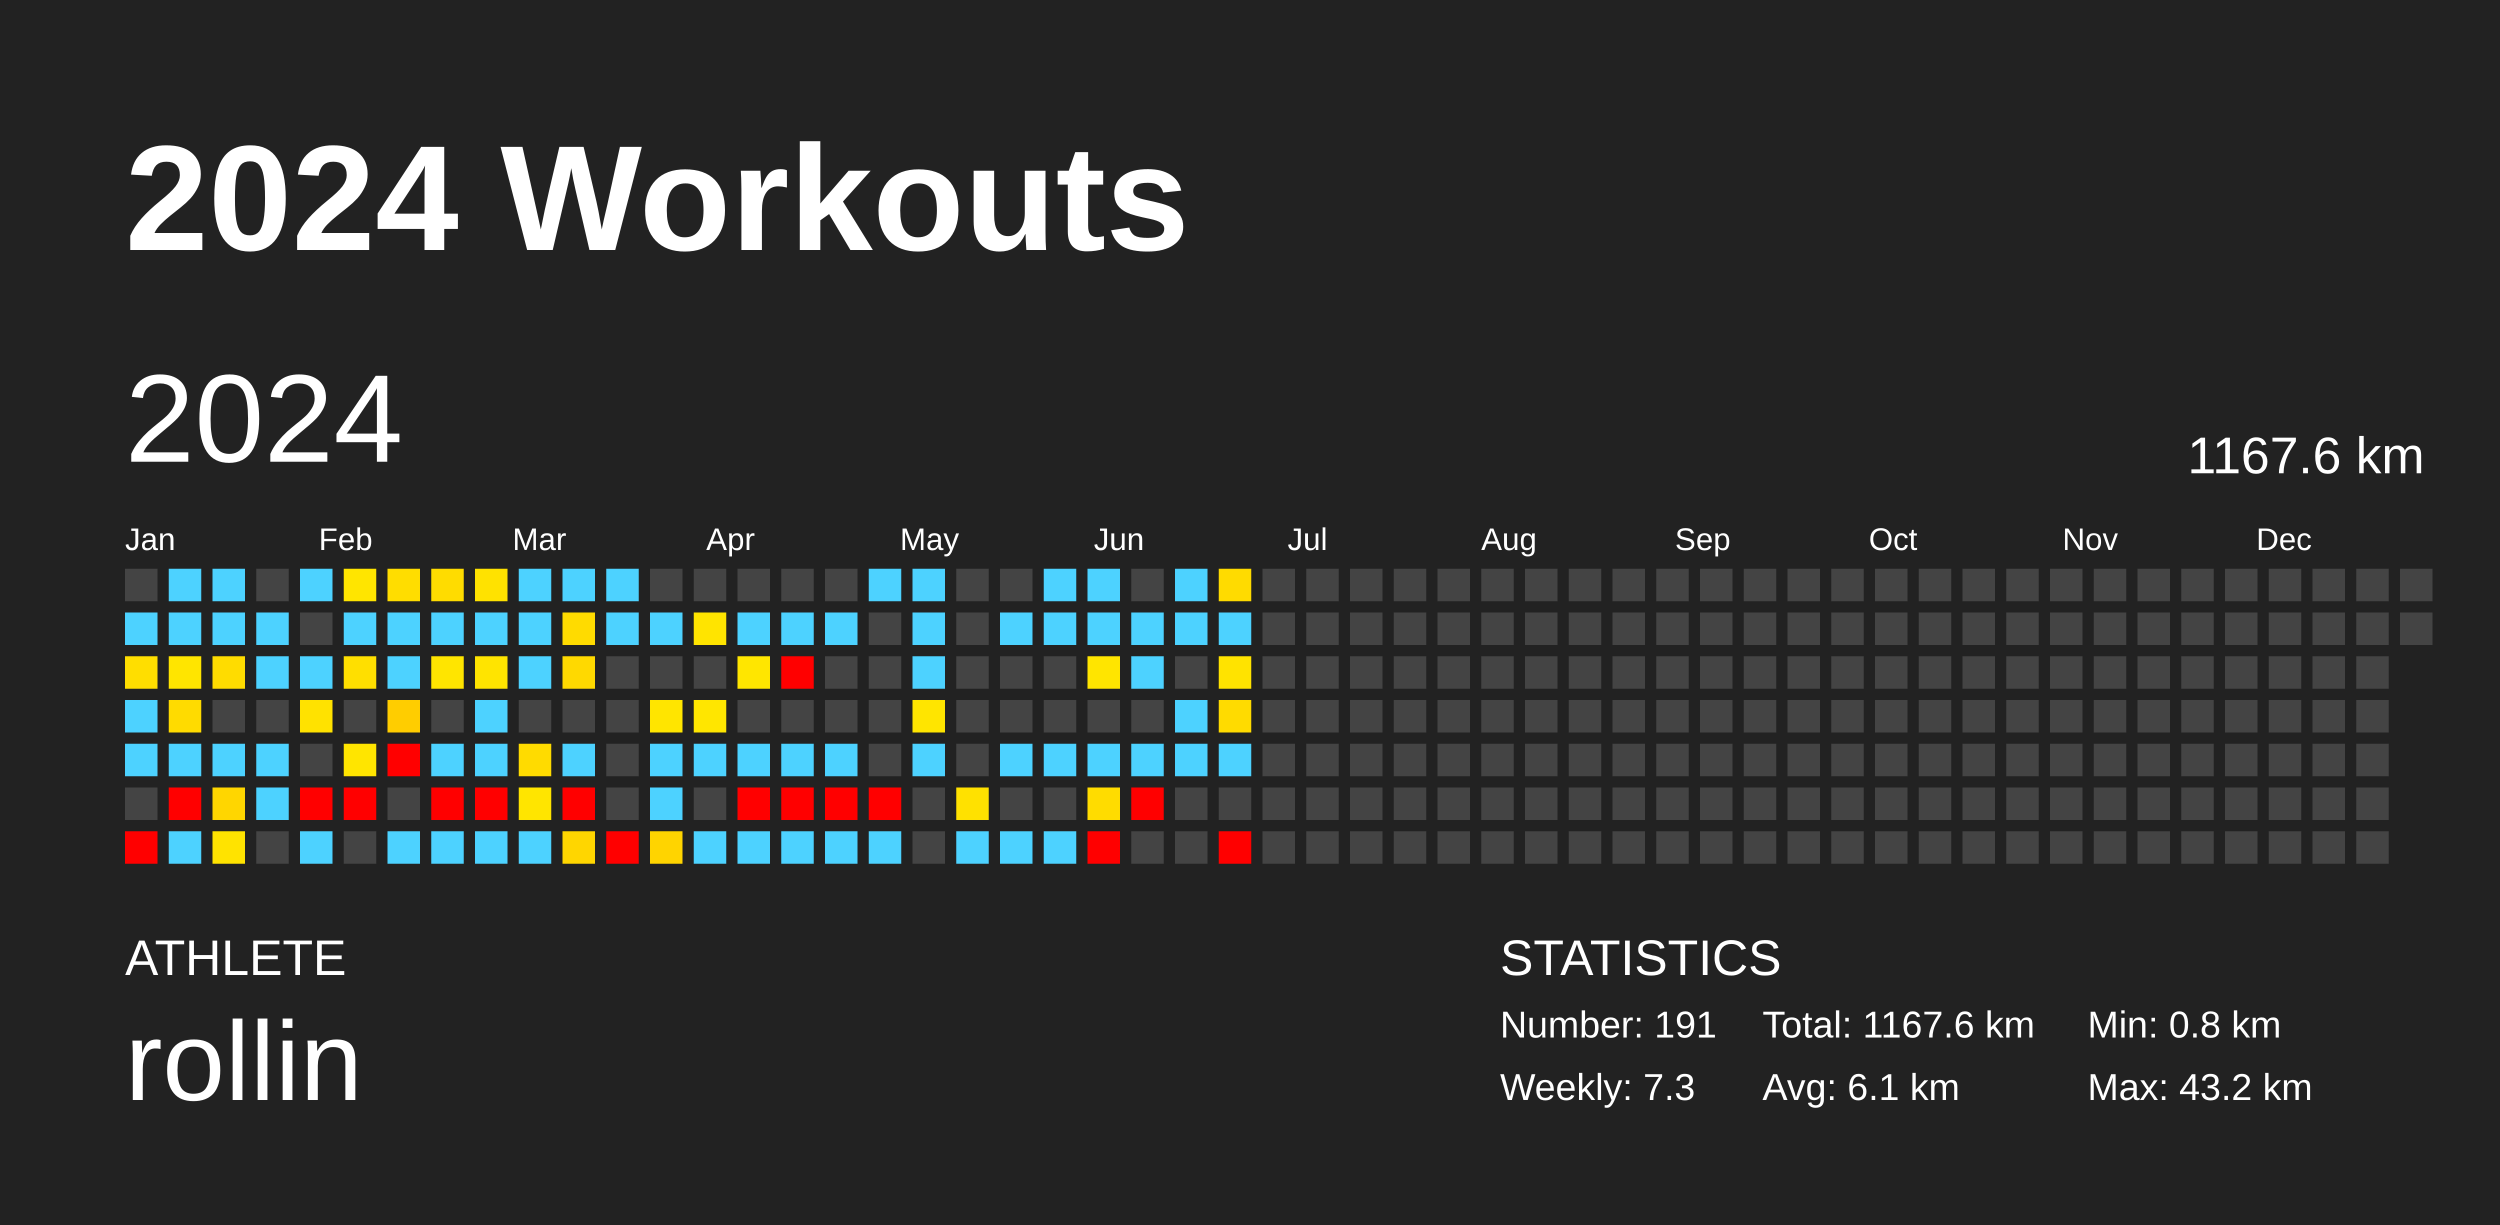
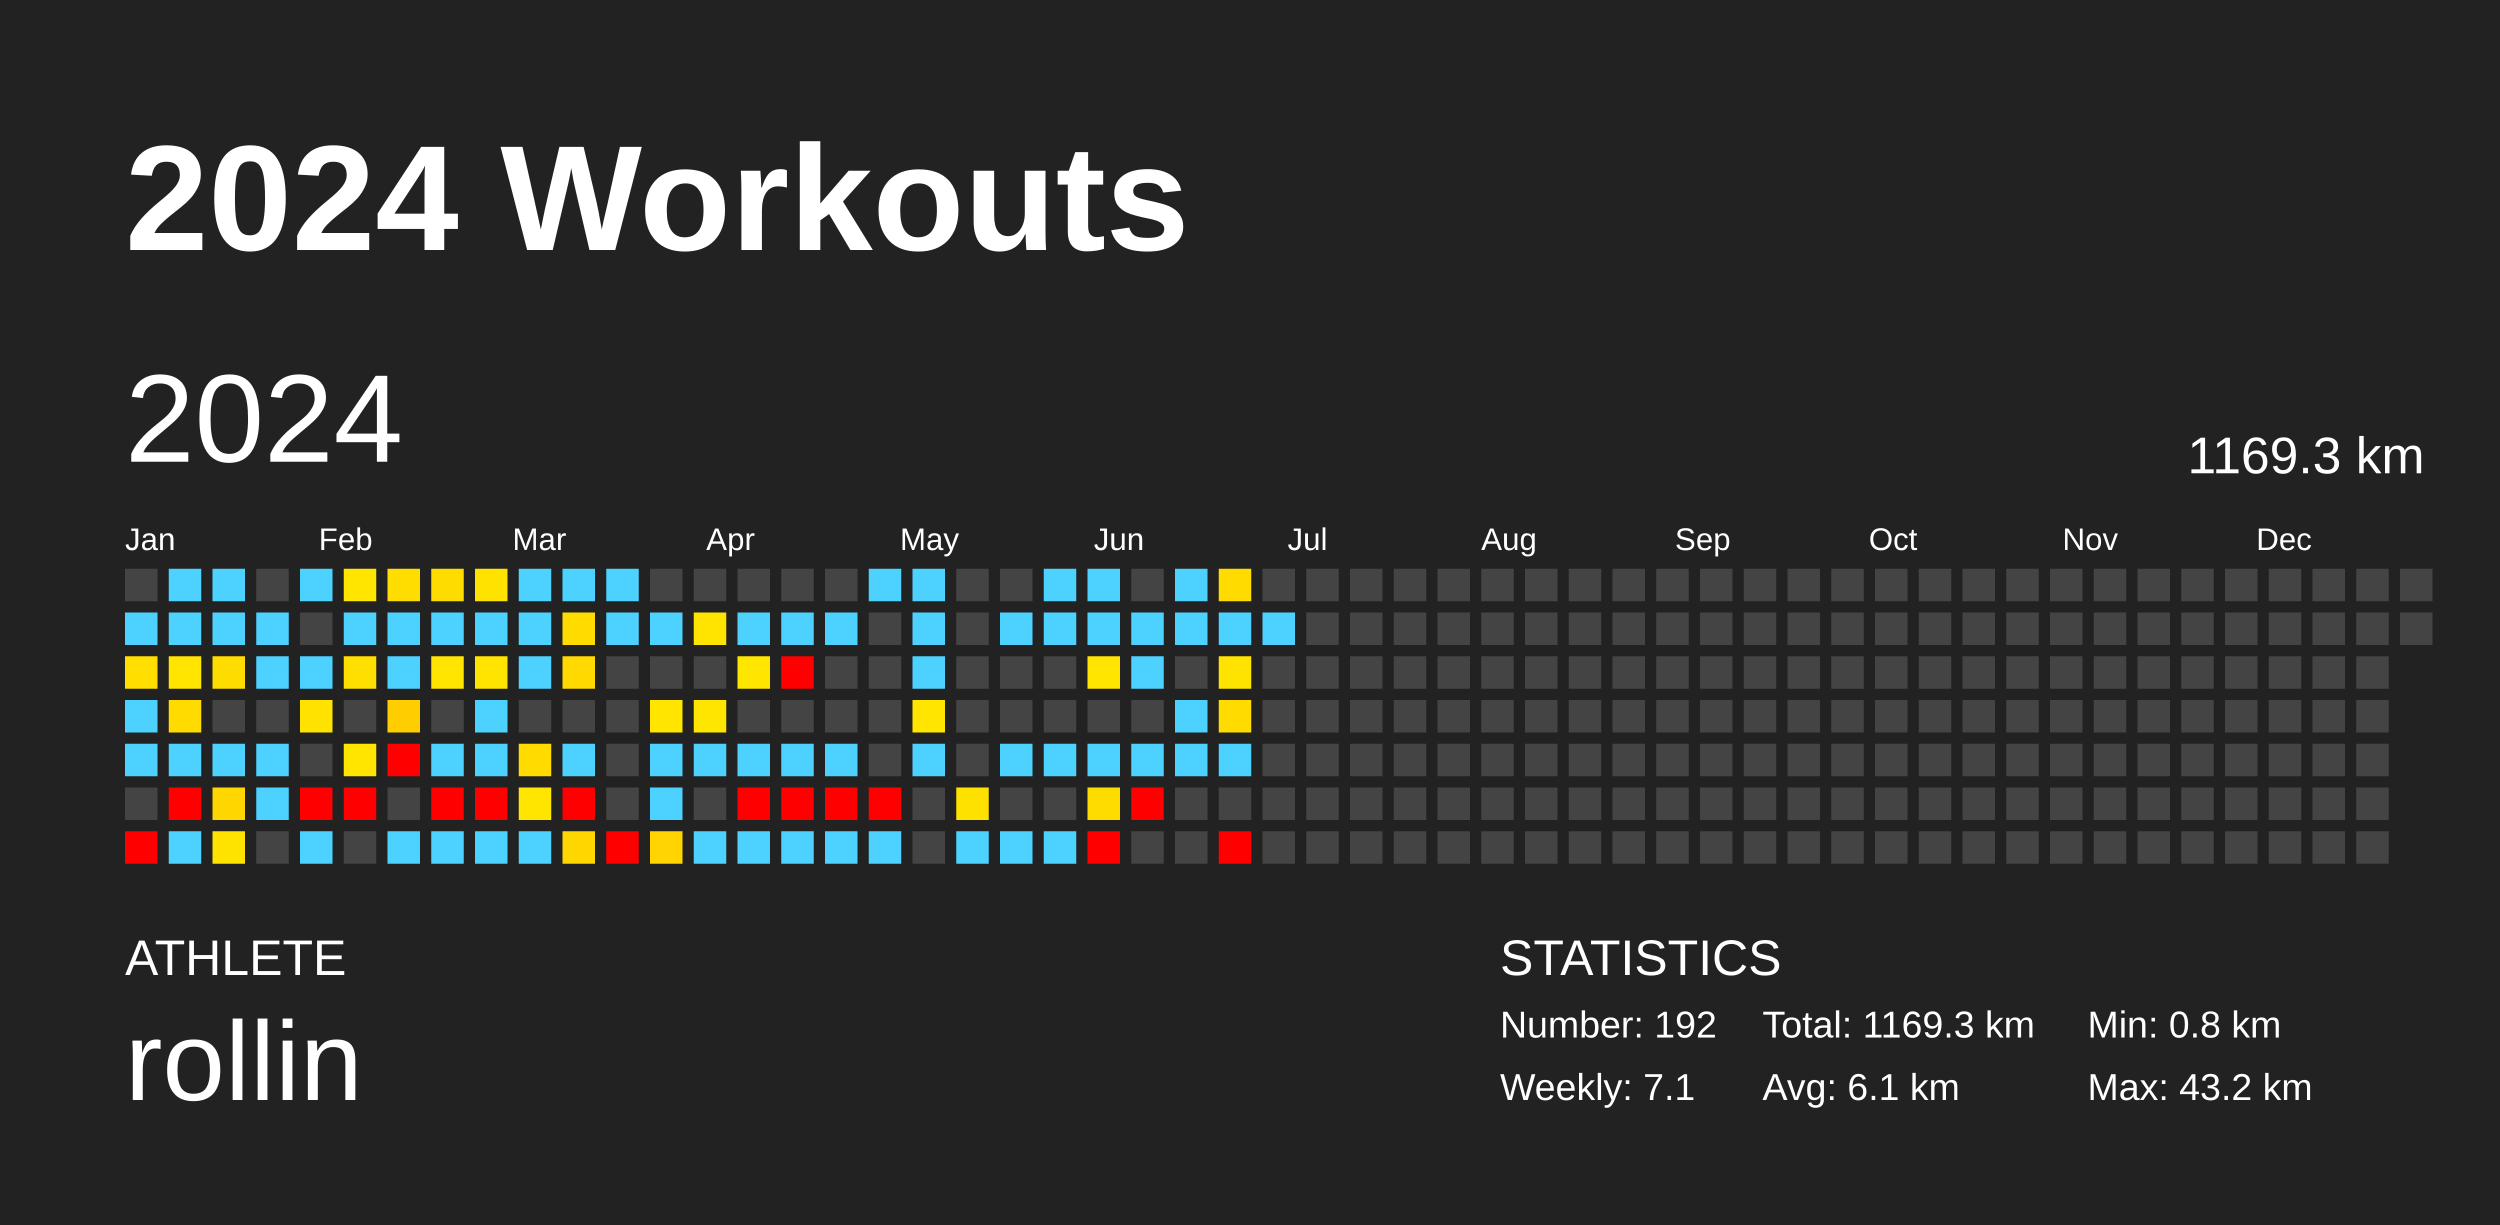
<svg xmlns="http://www.w3.org/2000/svg" baseProfile="full" height="98mm" version="1.1" viewBox="0,0,200,98" width="200mm">
  <defs />
  <rect fill="#222222" height="98" width="200" x="0" y="0" />
  <text fill="#FFFFFF" style="font-size:12px; font-family:Arial; font-weight:bold;" x="10" y="20">2024 Workouts</text>
  <text fill="#FFFFFF" style="font-size:4px; font-family:Arial" x="10" y="78">ATHLETE</text>
  <text fill="#FFFFFF" style="font-size:9px; font-family:Arial" x="10" y="88">rollin</text>
  <text fill="#FFFFFF" style="font-size:4px; font-family:Arial" x="120" y="78">STATISTICS</text>
-   <text fill="#FFFFFF" style="font-size:3px; font-family:Arial" x="120" y="83">Number: 191</text>
-   <text fill="#FFFFFF" style="font-size:3px; font-family:Arial" x="120" y="88">Weekly: 7.3</text>
-   <text fill="#FFFFFF" style="font-size:3px; font-family:Arial" x="141" y="83">Total: 1167.6 km</text>
+   <text fill="#FFFFFF" style="font-size:3px; font-family:Arial" x="120" y="83">Number: 192</text>
+   <text fill="#FFFFFF" style="font-size:3px; font-family:Arial" x="120" y="88">Weekly: 7.1</text>
+   <text fill="#FFFFFF" style="font-size:3px; font-family:Arial" x="141" y="83">Total: 1169.3 km</text>
  <text fill="#FFFFFF" style="font-size:3px; font-family:Arial" x="141" y="88">Avg: 6.1 km</text>
  <text fill="#FFFFFF" style="font-size:3px; font-family:Arial" x="167" y="83">Min: 0.8 km</text>
  <text fill="#FFFFFF" style="font-size:3px; font-family:Arial" x="167" y="88">Max: 43.2 km</text>
  <text dominant-baseline="hanging" fill="#FFFFFF" style="font-size:10.0px; font-family:Arial;" x="10" y="30">2024</text>
-   <text dominant-baseline="hanging" fill="#FFFFFF" style="font-size:4.125px; font-family:Arial;" x="175" y="35">1167.6 km</text>
+   <text dominant-baseline="hanging" fill="#FFFFFF" style="font-size:4.125px; font-family:Arial;" x="175" y="35">1169.3 km</text>
  <text fill="#FFFFFF" style="font-size:2.5px; font-family:Arial" x="10.0" y="44">Jan</text>
  <text fill="#FFFFFF" style="font-size:2.5px; font-family:Arial" x="25.5" y="44">Feb</text>
  <text fill="#FFFFFF" style="font-size:2.5px; font-family:Arial" x="41.0" y="44">Mar</text>
  <text fill="#FFFFFF" style="font-size:2.5px; font-family:Arial" x="56.5" y="44">Apr</text>
  <text fill="#FFFFFF" style="font-size:2.5px; font-family:Arial" x="72.0" y="44">May</text>
  <text fill="#FFFFFF" style="font-size:2.5px; font-family:Arial" x="87.5" y="44">Jun</text>
  <text fill="#FFFFFF" style="font-size:2.5px; font-family:Arial" x="103.0" y="44">Jul</text>
  <text fill="#FFFFFF" style="font-size:2.5px; font-family:Arial" x="118.5" y="44">Aug</text>
  <text fill="#FFFFFF" style="font-size:2.5px; font-family:Arial" x="134.0" y="44">Sep</text>
  <text fill="#FFFFFF" style="font-size:2.5px; font-family:Arial" x="149.5" y="44">Oct</text>
  <text fill="#FFFFFF" style="font-size:2.5px; font-family:Arial" x="165.0" y="44">Nov</text>
  <text fill="#FFFFFF" style="font-size:2.5px; font-family:Arial" x="180.5" y="44">Dec</text>
  <rect fill="#444444" height="2.6" width="2.6" x="10.0" y="45.5" />
  <rect fill="#4dd2ff" height="2.6" width="2.6" x="10.0" y="49.0" />
  <rect fill="#ffde00" height="2.6" width="2.6" x="10.0" y="52.5" />
  <rect fill="#4dd2ff" height="2.6" width="2.6" x="10.0" y="56.0" />
  <rect fill="#4dd2ff" height="2.6" width="2.6" x="10.0" y="59.5" />
  <rect fill="#444444" height="2.6" width="2.6" x="10.0" y="63.0" />
  <rect fill="red" height="2.6" width="2.6" x="10.0" y="66.5" />
  <rect fill="#4dd2ff" height="2.6" width="2.6" x="13.5" y="45.5" />
  <rect fill="#4dd2ff" height="2.6" width="2.6" x="13.5" y="49.0" />
  <rect fill="#ffe500" height="2.6" width="2.6" x="13.5" y="52.5" />
  <rect fill="#ffdb00" height="2.6" width="2.6" x="13.5" y="56.0" />
  <rect fill="#4dd2ff" height="2.6" width="2.6" x="13.5" y="59.5" />
  <rect fill="red" height="2.6" width="2.6" x="13.5" y="63.0" />
  <rect fill="#4dd2ff" height="2.6" width="2.6" x="13.5" y="66.5" />
  <rect fill="#4dd2ff" height="2.6" width="2.6" x="17.0" y="45.5" />
  <rect fill="#4dd2ff" height="2.6" width="2.6" x="17.0" y="49.0" />
  <rect fill="#ffdc00" height="2.6" width="2.6" x="17.0" y="52.5" />
  <rect fill="#444444" height="2.6" width="2.6" x="17.0" y="56.0" />
  <rect fill="#4dd2ff" height="2.6" width="2.6" x="17.0" y="59.5" />
  <rect fill="#ffd600" height="2.6" width="2.6" x="17.0" y="63.0" />
  <rect fill="#ffe300" height="2.6" width="2.6" x="17.0" y="66.5" />
  <rect fill="#444444" height="2.6" width="2.6" x="20.5" y="45.5" />
  <rect fill="#4dd2ff" height="2.6" width="2.6" x="20.5" y="49.0" />
  <rect fill="#4dd2ff" height="2.6" width="2.6" x="20.5" y="52.5" />
  <rect fill="#444444" height="2.6" width="2.6" x="20.5" y="56.0" />
  <rect fill="#4dd2ff" height="2.6" width="2.6" x="20.5" y="59.5" />
  <rect fill="#4dd2ff" height="2.6" width="2.6" x="20.5" y="63.0" />
  <rect fill="#444444" height="2.6" width="2.6" x="20.5" y="66.5" />
  <rect fill="#4dd2ff" height="2.6" width="2.6" x="24.0" y="45.5" />
  <rect fill="#444444" height="2.6" width="2.6" x="24.0" y="49.0" />
  <rect fill="#4dd2ff" height="2.6" width="2.6" x="24.0" y="52.5" />
  <rect fill="#ffe200" height="2.6" width="2.6" x="24.0" y="56.0" />
  <rect fill="#444444" height="2.6" width="2.6" x="24.0" y="59.5" />
  <rect fill="red" height="2.6" width="2.6" x="24.0" y="63.0" />
  <rect fill="#4dd2ff" height="2.6" width="2.6" x="24.0" y="66.5" />
  <rect fill="#ffe500" height="2.6" width="2.6" x="27.5" y="45.5" />
  <rect fill="#4dd2ff" height="2.6" width="2.6" x="27.5" y="49.0" />
  <rect fill="#ffdf00" height="2.6" width="2.6" x="27.5" y="52.5" />
  <rect fill="#444444" height="2.6" width="2.6" x="27.5" y="56.0" />
  <rect fill="#ffe500" height="2.6" width="2.6" x="27.5" y="59.5" />
  <rect fill="red" height="2.6" width="2.6" x="27.5" y="63.0" />
  <rect fill="#444444" height="2.6" width="2.6" x="27.5" y="66.5" />
  <rect fill="#ffdd00" height="2.6" width="2.6" x="31.0" y="45.5" />
  <rect fill="#4dd2ff" height="2.6" width="2.6" x="31.0" y="49.0" />
  <rect fill="#4dd2ff" height="2.6" width="2.6" x="31.0" y="52.5" />
  <rect fill="#ffcd00" height="2.6" width="2.6" x="31.0" y="56.0" />
  <rect fill="red" height="2.6" width="2.6" x="31.0" y="59.5" />
  <rect fill="#444444" height="2.6" width="2.6" x="31.0" y="63.0" />
  <rect fill="#4dd2ff" height="2.6" width="2.6" x="31.0" y="66.5" />
  <rect fill="#ffdc00" height="2.6" width="2.6" x="34.5" y="45.5" />
  <rect fill="#4dd2ff" height="2.6" width="2.6" x="34.5" y="49.0" />
  <rect fill="#ffe500" height="2.6" width="2.6" x="34.5" y="52.5" />
  <rect fill="#444444" height="2.6" width="2.6" x="34.5" y="56.0" />
  <rect fill="#4dd2ff" height="2.6" width="2.6" x="34.5" y="59.5" />
  <rect fill="red" height="2.6" width="2.6" x="34.5" y="63.0" />
  <rect fill="#4dd2ff" height="2.6" width="2.6" x="34.5" y="66.5" />
  <rect fill="#ffe200" height="2.6" width="2.6" x="38.0" y="45.5" />
  <rect fill="#4dd2ff" height="2.6" width="2.6" x="38.0" y="49.0" />
  <rect fill="#ffe400" height="2.6" width="2.6" x="38.0" y="52.5" />
  <rect fill="#4dd2ff" height="2.6" width="2.6" x="38.0" y="56.0" />
  <rect fill="#4dd2ff" height="2.6" width="2.6" x="38.0" y="59.5" />
  <rect fill="red" height="2.6" width="2.6" x="38.0" y="63.0" />
  <rect fill="#4dd2ff" height="2.6" width="2.6" x="38.0" y="66.5" />
  <rect fill="#4dd2ff" height="2.6" width="2.6" x="41.5" y="45.5" />
  <rect fill="#4dd2ff" height="2.6" width="2.6" x="41.5" y="49.0" />
  <rect fill="#4dd2ff" height="2.6" width="2.6" x="41.5" y="52.5" />
  <rect fill="#444444" height="2.6" width="2.6" x="41.5" y="56.0" />
  <rect fill="#ffdb00" height="2.6" width="2.6" x="41.5" y="59.5" />
  <rect fill="#ffe500" height="2.6" width="2.6" x="41.5" y="63.0" />
  <rect fill="#4dd2ff" height="2.6" width="2.6" x="41.5" y="66.5" />
  <rect fill="#4dd2ff" height="2.6" width="2.6" x="45.0" y="45.5" />
  <rect fill="#ffdb00" height="2.6" width="2.6" x="45.0" y="49.0" />
  <rect fill="#ffd900" height="2.6" width="2.6" x="45.0" y="52.5" />
  <rect fill="#444444" height="2.6" width="2.6" x="45.0" y="56.0" />
  <rect fill="#4dd2ff" height="2.6" width="2.6" x="45.0" y="59.5" />
  <rect fill="red" height="2.6" width="2.6" x="45.0" y="63.0" />
  <rect fill="#ffd600" height="2.6" width="2.6" x="45.0" y="66.5" />
  <rect fill="#4dd2ff" height="2.6" width="2.6" x="48.5" y="45.5" />
  <rect fill="#4dd2ff" height="2.6" width="2.6" x="48.5" y="49.0" />
  <rect fill="#444444" height="2.6" width="2.6" x="48.5" y="52.5" />
  <rect fill="#444444" height="2.6" width="2.6" x="48.5" y="56.0" />
  <rect fill="#444444" height="2.6" width="2.6" x="48.5" y="59.5" />
  <rect fill="#444444" height="2.6" width="2.6" x="48.5" y="63.0" />
  <rect fill="red" height="2.6" width="2.6" x="48.5" y="66.5" />
  <rect fill="#444444" height="2.6" width="2.6" x="52.0" y="45.5" />
  <rect fill="#4dd2ff" height="2.6" width="2.6" x="52.0" y="49.0" />
  <rect fill="#444444" height="2.6" width="2.6" x="52.0" y="52.5" />
  <rect fill="#ffe500" height="2.6" width="2.6" x="52.0" y="56.0" />
  <rect fill="#4dd2ff" height="2.6" width="2.6" x="52.0" y="59.5" />
  <rect fill="#4dd2ff" height="2.6" width="2.6" x="52.0" y="63.0" />
  <rect fill="#ffd400" height="2.6" width="2.6" x="52.0" y="66.5" />
  <rect fill="#444444" height="2.6" width="2.6" x="55.5" y="45.5" />
  <rect fill="#ffe400" height="2.6" width="2.6" x="55.5" y="49.0" />
  <rect fill="#444444" height="2.6" width="2.6" x="55.5" y="52.5" />
  <rect fill="#ffe600" height="2.6" width="2.6" x="55.5" y="56.0" />
  <rect fill="#4dd2ff" height="2.6" width="2.6" x="55.5" y="59.5" />
  <rect fill="#444444" height="2.6" width="2.6" x="55.5" y="63.0" />
  <rect fill="#4dd2ff" height="2.6" width="2.6" x="55.5" y="66.5" />
  <rect fill="#444444" height="2.6" width="2.6" x="59.0" y="45.5" />
  <rect fill="#4dd2ff" height="2.6" width="2.6" x="59.0" y="49.0" />
  <rect fill="#ffe600" height="2.6" width="2.6" x="59.0" y="52.5" />
  <rect fill="#444444" height="2.6" width="2.6" x="59.0" y="56.0" />
  <rect fill="#4dd2ff" height="2.6" width="2.6" x="59.0" y="59.5" />
  <rect fill="red" height="2.6" width="2.6" x="59.0" y="63.0" />
  <rect fill="#4dd2ff" height="2.6" width="2.6" x="59.0" y="66.5" />
  <rect fill="#444444" height="2.6" width="2.6" x="62.5" y="45.5" />
  <rect fill="#4dd2ff" height="2.6" width="2.6" x="62.5" y="49.0" />
  <rect fill="red" height="2.6" width="2.6" x="62.5" y="52.5" />
  <rect fill="#444444" height="2.6" width="2.6" x="62.5" y="56.0" />
  <rect fill="#4dd2ff" height="2.6" width="2.6" x="62.5" y="59.5" />
  <rect fill="red" height="2.6" width="2.6" x="62.5" y="63.0" />
  <rect fill="#4dd2ff" height="2.6" width="2.6" x="62.5" y="66.5" />
  <rect fill="#444444" height="2.6" width="2.6" x="66.0" y="45.5" />
  <rect fill="#4dd2ff" height="2.6" width="2.6" x="66.0" y="49.0" />
  <rect fill="#444444" height="2.6" width="2.6" x="66.0" y="52.5" />
  <rect fill="#444444" height="2.6" width="2.6" x="66.0" y="56.0" />
  <rect fill="#4dd2ff" height="2.6" width="2.6" x="66.0" y="59.5" />
  <rect fill="red" height="2.6" width="2.6" x="66.0" y="63.0" />
  <rect fill="#4dd2ff" height="2.6" width="2.6" x="66.0" y="66.5" />
  <rect fill="#4dd2ff" height="2.6" width="2.6" x="69.5" y="45.5" />
  <rect fill="#444444" height="2.6" width="2.6" x="69.5" y="49.0" />
  <rect fill="#444444" height="2.6" width="2.6" x="69.5" y="52.5" />
  <rect fill="#444444" height="2.6" width="2.6" x="69.5" y="56.0" />
  <rect fill="#444444" height="2.6" width="2.6" x="69.5" y="59.5" />
  <rect fill="red" height="2.6" width="2.6" x="69.5" y="63.0" />
  <rect fill="#4dd2ff" height="2.6" width="2.6" x="69.5" y="66.5" />
  <rect fill="#4dd2ff" height="2.6" width="2.6" x="73.0" y="45.5" />
  <rect fill="#4dd2ff" height="2.6" width="2.6" x="73.0" y="49.0" />
  <rect fill="#4dd2ff" height="2.6" width="2.6" x="73.0" y="52.5" />
  <rect fill="#ffe500" height="2.6" width="2.6" x="73.0" y="56.0" />
  <rect fill="#4dd2ff" height="2.6" width="2.6" x="73.0" y="59.5" />
  <rect fill="#444444" height="2.6" width="2.6" x="73.0" y="63.0" />
  <rect fill="#444444" height="2.6" width="2.6" x="73.0" y="66.5" />
  <rect fill="#444444" height="2.6" width="2.6" x="76.5" y="45.5" />
  <rect fill="#444444" height="2.6" width="2.6" x="76.5" y="49.0" />
  <rect fill="#444444" height="2.6" width="2.6" x="76.5" y="52.5" />
  <rect fill="#444444" height="2.6" width="2.6" x="76.5" y="56.0" />
  <rect fill="#444444" height="2.6" width="2.6" x="76.5" y="59.5" />
  <rect fill="#ffe100" height="2.6" width="2.6" x="76.5" y="63.0" />
  <rect fill="#4dd2ff" height="2.6" width="2.6" x="76.5" y="66.5" />
  <rect fill="#444444" height="2.6" width="2.6" x="80.0" y="45.5" />
  <rect fill="#4dd2ff" height="2.6" width="2.6" x="80.0" y="49.0" />
  <rect fill="#444444" height="2.6" width="2.6" x="80.0" y="52.5" />
  <rect fill="#444444" height="2.6" width="2.6" x="80.0" y="56.0" />
  <rect fill="#4dd2ff" height="2.6" width="2.6" x="80.0" y="59.5" />
  <rect fill="#444444" height="2.6" width="2.6" x="80.0" y="63.0" />
  <rect fill="#4dd2ff" height="2.6" width="2.6" x="80.0" y="66.5" />
  <rect fill="#4dd2ff" height="2.6" width="2.6" x="83.5" y="45.5" />
  <rect fill="#4dd2ff" height="2.6" width="2.6" x="83.5" y="49.0" />
  <rect fill="#444444" height="2.6" width="2.6" x="83.5" y="52.5" />
  <rect fill="#444444" height="2.6" width="2.6" x="83.5" y="56.0" />
  <rect fill="#4dd2ff" height="2.6" width="2.6" x="83.5" y="59.5" />
  <rect fill="#444444" height="2.6" width="2.6" x="83.5" y="63.0" />
  <rect fill="#4dd2ff" height="2.6" width="2.6" x="83.5" y="66.5" />
  <rect fill="#4dd2ff" height="2.6" width="2.6" x="87.0" y="45.5" />
  <rect fill="#4dd2ff" height="2.6" width="2.6" x="87.0" y="49.0" />
  <rect fill="#ffe500" height="2.6" width="2.6" x="87.0" y="52.5" />
  <rect fill="#444444" height="2.6" width="2.6" x="87.0" y="56.0" />
  <rect fill="#4dd2ff" height="2.6" width="2.6" x="87.0" y="59.5" />
  <rect fill="#ffdc00" height="2.6" width="2.6" x="87.0" y="63.0" />
  <rect fill="red" height="2.6" width="2.6" x="87.0" y="66.5" />
  <rect fill="#444444" height="2.6" width="2.6" x="90.5" y="45.5" />
  <rect fill="#4dd2ff" height="2.6" width="2.6" x="90.5" y="49.0" />
  <rect fill="#4dd2ff" height="2.6" width="2.6" x="90.5" y="52.5" />
  <rect fill="#444444" height="2.6" width="2.6" x="90.5" y="56.0" />
  <rect fill="#4dd2ff" height="2.6" width="2.6" x="90.5" y="59.5" />
  <rect fill="red" height="2.6" width="2.6" x="90.5" y="63.0" />
  <rect fill="#444444" height="2.6" width="2.6" x="90.5" y="66.5" />
  <rect fill="#4dd2ff" height="2.6" width="2.6" x="94.0" y="45.5" />
  <rect fill="#4dd2ff" height="2.6" width="2.6" x="94.0" y="49.0" />
  <rect fill="#444444" height="2.6" width="2.6" x="94.0" y="52.5" />
  <rect fill="#4dd2ff" height="2.6" width="2.6" x="94.0" y="56.0" />
  <rect fill="#4dd2ff" height="2.6" width="2.6" x="94.0" y="59.5" />
  <rect fill="#444444" height="2.6" width="2.6" x="94.0" y="63.0" />
  <rect fill="#444444" height="2.6" width="2.6" x="94.0" y="66.5" />
  <rect fill="#ffdb00" height="2.6" width="2.6" x="97.5" y="45.5" />
  <rect fill="#4dd2ff" height="2.6" width="2.6" x="97.5" y="49.0" />
  <rect fill="#ffe300" height="2.6" width="2.6" x="97.5" y="52.5" />
  <rect fill="#ffdb00" height="2.6" width="2.6" x="97.5" y="56.0" />
  <rect fill="#4dd2ff" height="2.6" width="2.6" x="97.5" y="59.5" />
  <rect fill="#444444" height="2.6" width="2.6" x="97.5" y="63.0" />
  <rect fill="red" height="2.6" width="2.6" x="97.5" y="66.5" />
  <rect fill="#444444" height="2.6" width="2.6" x="101.0" y="45.5" />
-   <rect fill="#444444" height="2.6" width="2.6" x="101.0" y="49.0" />
+   <rect fill="#4dd2ff" height="2.6" width="2.6" x="101.0" y="49.0" />
  <rect fill="#444444" height="2.6" width="2.6" x="101.0" y="52.5" />
  <rect fill="#444444" height="2.6" width="2.6" x="101.0" y="56.0" />
  <rect fill="#444444" height="2.6" width="2.6" x="101.0" y="59.5" />
  <rect fill="#444444" height="2.6" width="2.6" x="101.0" y="63.0" />
  <rect fill="#444444" height="2.6" width="2.6" x="101.0" y="66.5" />
  <rect fill="#444444" height="2.6" width="2.6" x="104.5" y="45.5" />
  <rect fill="#444444" height="2.6" width="2.6" x="104.5" y="49.0" />
  <rect fill="#444444" height="2.6" width="2.6" x="104.5" y="52.5" />
  <rect fill="#444444" height="2.6" width="2.6" x="104.5" y="56.0" />
  <rect fill="#444444" height="2.6" width="2.6" x="104.5" y="59.5" />
  <rect fill="#444444" height="2.6" width="2.6" x="104.5" y="63.0" />
  <rect fill="#444444" height="2.6" width="2.6" x="104.5" y="66.5" />
  <rect fill="#444444" height="2.6" width="2.6" x="108.0" y="45.5" />
  <rect fill="#444444" height="2.6" width="2.6" x="108.0" y="49.0" />
  <rect fill="#444444" height="2.6" width="2.6" x="108.0" y="52.5" />
  <rect fill="#444444" height="2.6" width="2.6" x="108.0" y="56.0" />
  <rect fill="#444444" height="2.6" width="2.6" x="108.0" y="59.5" />
  <rect fill="#444444" height="2.6" width="2.6" x="108.0" y="63.0" />
  <rect fill="#444444" height="2.6" width="2.6" x="108.0" y="66.5" />
  <rect fill="#444444" height="2.6" width="2.6" x="111.5" y="45.5" />
  <rect fill="#444444" height="2.6" width="2.6" x="111.5" y="49.0" />
  <rect fill="#444444" height="2.6" width="2.6" x="111.5" y="52.5" />
  <rect fill="#444444" height="2.6" width="2.6" x="111.5" y="56.0" />
  <rect fill="#444444" height="2.6" width="2.6" x="111.5" y="59.5" />
  <rect fill="#444444" height="2.6" width="2.6" x="111.5" y="63.0" />
  <rect fill="#444444" height="2.6" width="2.6" x="111.5" y="66.5" />
  <rect fill="#444444" height="2.6" width="2.6" x="115.0" y="45.5" />
  <rect fill="#444444" height="2.6" width="2.6" x="115.0" y="49.0" />
  <rect fill="#444444" height="2.6" width="2.6" x="115.0" y="52.5" />
  <rect fill="#444444" height="2.6" width="2.6" x="115.0" y="56.0" />
  <rect fill="#444444" height="2.6" width="2.6" x="115.0" y="59.5" />
  <rect fill="#444444" height="2.6" width="2.6" x="115.0" y="63.0" />
  <rect fill="#444444" height="2.6" width="2.6" x="115.0" y="66.5" />
  <rect fill="#444444" height="2.6" width="2.6" x="118.5" y="45.5" />
  <rect fill="#444444" height="2.6" width="2.6" x="118.5" y="49.0" />
  <rect fill="#444444" height="2.6" width="2.6" x="118.5" y="52.5" />
  <rect fill="#444444" height="2.6" width="2.6" x="118.5" y="56.0" />
  <rect fill="#444444" height="2.6" width="2.6" x="118.5" y="59.5" />
  <rect fill="#444444" height="2.6" width="2.6" x="118.5" y="63.0" />
  <rect fill="#444444" height="2.6" width="2.6" x="118.5" y="66.5" />
  <rect fill="#444444" height="2.6" width="2.6" x="122.0" y="45.5" />
  <rect fill="#444444" height="2.6" width="2.6" x="122.0" y="49.0" />
  <rect fill="#444444" height="2.6" width="2.6" x="122.0" y="52.5" />
  <rect fill="#444444" height="2.6" width="2.6" x="122.0" y="56.0" />
  <rect fill="#444444" height="2.6" width="2.6" x="122.0" y="59.5" />
  <rect fill="#444444" height="2.6" width="2.6" x="122.0" y="63.0" />
  <rect fill="#444444" height="2.6" width="2.6" x="122.0" y="66.5" />
  <rect fill="#444444" height="2.6" width="2.6" x="125.5" y="45.5" />
  <rect fill="#444444" height="2.6" width="2.6" x="125.5" y="49.0" />
  <rect fill="#444444" height="2.6" width="2.6" x="125.5" y="52.5" />
  <rect fill="#444444" height="2.6" width="2.6" x="125.5" y="56.0" />
  <rect fill="#444444" height="2.6" width="2.6" x="125.5" y="59.5" />
  <rect fill="#444444" height="2.6" width="2.6" x="125.5" y="63.0" />
  <rect fill="#444444" height="2.6" width="2.6" x="125.5" y="66.5" />
  <rect fill="#444444" height="2.6" width="2.6" x="129.0" y="45.5" />
  <rect fill="#444444" height="2.6" width="2.6" x="129.0" y="49.0" />
  <rect fill="#444444" height="2.6" width="2.6" x="129.0" y="52.5" />
  <rect fill="#444444" height="2.6" width="2.6" x="129.0" y="56.0" />
  <rect fill="#444444" height="2.6" width="2.6" x="129.0" y="59.5" />
  <rect fill="#444444" height="2.6" width="2.6" x="129.0" y="63.0" />
  <rect fill="#444444" height="2.6" width="2.6" x="129.0" y="66.5" />
  <rect fill="#444444" height="2.6" width="2.6" x="132.5" y="45.5" />
  <rect fill="#444444" height="2.6" width="2.6" x="132.5" y="49.0" />
  <rect fill="#444444" height="2.6" width="2.6" x="132.5" y="52.5" />
  <rect fill="#444444" height="2.6" width="2.6" x="132.5" y="56.0" />
  <rect fill="#444444" height="2.6" width="2.6" x="132.5" y="59.5" />
  <rect fill="#444444" height="2.6" width="2.6" x="132.5" y="63.0" />
  <rect fill="#444444" height="2.6" width="2.6" x="132.5" y="66.5" />
  <rect fill="#444444" height="2.6" width="2.6" x="136.0" y="45.5" />
  <rect fill="#444444" height="2.6" width="2.6" x="136.0" y="49.0" />
  <rect fill="#444444" height="2.6" width="2.6" x="136.0" y="52.5" />
  <rect fill="#444444" height="2.6" width="2.6" x="136.0" y="56.0" />
  <rect fill="#444444" height="2.6" width="2.6" x="136.0" y="59.5" />
  <rect fill="#444444" height="2.6" width="2.6" x="136.0" y="63.0" />
  <rect fill="#444444" height="2.6" width="2.6" x="136.0" y="66.5" />
  <rect fill="#444444" height="2.6" width="2.6" x="139.5" y="45.5" />
  <rect fill="#444444" height="2.6" width="2.6" x="139.5" y="49.0" />
  <rect fill="#444444" height="2.6" width="2.6" x="139.5" y="52.5" />
  <rect fill="#444444" height="2.6" width="2.6" x="139.5" y="56.0" />
  <rect fill="#444444" height="2.6" width="2.6" x="139.5" y="59.5" />
  <rect fill="#444444" height="2.6" width="2.6" x="139.5" y="63.0" />
  <rect fill="#444444" height="2.6" width="2.6" x="139.5" y="66.5" />
  <rect fill="#444444" height="2.6" width="2.6" x="143.0" y="45.5" />
  <rect fill="#444444" height="2.6" width="2.6" x="143.0" y="49.0" />
  <rect fill="#444444" height="2.6" width="2.6" x="143.0" y="52.5" />
  <rect fill="#444444" height="2.6" width="2.6" x="143.0" y="56.0" />
  <rect fill="#444444" height="2.6" width="2.6" x="143.0" y="59.5" />
  <rect fill="#444444" height="2.6" width="2.6" x="143.0" y="63.0" />
  <rect fill="#444444" height="2.6" width="2.6" x="143.0" y="66.5" />
  <rect fill="#444444" height="2.6" width="2.6" x="146.5" y="45.5" />
  <rect fill="#444444" height="2.6" width="2.6" x="146.5" y="49.0" />
  <rect fill="#444444" height="2.6" width="2.6" x="146.5" y="52.5" />
  <rect fill="#444444" height="2.6" width="2.6" x="146.5" y="56.0" />
  <rect fill="#444444" height="2.6" width="2.6" x="146.5" y="59.5" />
  <rect fill="#444444" height="2.6" width="2.6" x="146.5" y="63.0" />
  <rect fill="#444444" height="2.6" width="2.6" x="146.5" y="66.5" />
  <rect fill="#444444" height="2.6" width="2.6" x="150.0" y="45.5" />
  <rect fill="#444444" height="2.6" width="2.6" x="150.0" y="49.0" />
  <rect fill="#444444" height="2.6" width="2.6" x="150.0" y="52.5" />
  <rect fill="#444444" height="2.6" width="2.6" x="150.0" y="56.0" />
  <rect fill="#444444" height="2.6" width="2.6" x="150.0" y="59.5" />
  <rect fill="#444444" height="2.6" width="2.6" x="150.0" y="63.0" />
  <rect fill="#444444" height="2.6" width="2.6" x="150.0" y="66.5" />
  <rect fill="#444444" height="2.6" width="2.6" x="153.5" y="45.5" />
  <rect fill="#444444" height="2.6" width="2.6" x="153.5" y="49.0" />
  <rect fill="#444444" height="2.6" width="2.6" x="153.5" y="52.5" />
  <rect fill="#444444" height="2.6" width="2.6" x="153.5" y="56.0" />
  <rect fill="#444444" height="2.6" width="2.6" x="153.5" y="59.5" />
  <rect fill="#444444" height="2.6" width="2.6" x="153.5" y="63.0" />
  <rect fill="#444444" height="2.6" width="2.6" x="153.5" y="66.5" />
  <rect fill="#444444" height="2.6" width="2.6" x="157.0" y="45.5" />
  <rect fill="#444444" height="2.6" width="2.6" x="157.0" y="49.0" />
  <rect fill="#444444" height="2.6" width="2.6" x="157.0" y="52.5" />
  <rect fill="#444444" height="2.6" width="2.6" x="157.0" y="56.0" />
  <rect fill="#444444" height="2.6" width="2.6" x="157.0" y="59.5" />
  <rect fill="#444444" height="2.6" width="2.6" x="157.0" y="63.0" />
  <rect fill="#444444" height="2.6" width="2.6" x="157.0" y="66.5" />
  <rect fill="#444444" height="2.6" width="2.6" x="160.5" y="45.5" />
  <rect fill="#444444" height="2.6" width="2.6" x="160.5" y="49.0" />
  <rect fill="#444444" height="2.6" width="2.6" x="160.5" y="52.5" />
  <rect fill="#444444" height="2.6" width="2.6" x="160.5" y="56.0" />
  <rect fill="#444444" height="2.6" width="2.6" x="160.5" y="59.5" />
  <rect fill="#444444" height="2.6" width="2.6" x="160.5" y="63.0" />
  <rect fill="#444444" height="2.6" width="2.6" x="160.5" y="66.5" />
  <rect fill="#444444" height="2.6" width="2.6" x="164.0" y="45.5" />
  <rect fill="#444444" height="2.6" width="2.6" x="164.0" y="49.0" />
  <rect fill="#444444" height="2.6" width="2.6" x="164.0" y="52.5" />
  <rect fill="#444444" height="2.6" width="2.6" x="164.0" y="56.0" />
  <rect fill="#444444" height="2.6" width="2.6" x="164.0" y="59.5" />
  <rect fill="#444444" height="2.6" width="2.6" x="164.0" y="63.0" />
  <rect fill="#444444" height="2.6" width="2.6" x="164.0" y="66.5" />
  <rect fill="#444444" height="2.6" width="2.6" x="167.5" y="45.5" />
  <rect fill="#444444" height="2.6" width="2.6" x="167.5" y="49.0" />
  <rect fill="#444444" height="2.6" width="2.6" x="167.5" y="52.5" />
  <rect fill="#444444" height="2.6" width="2.6" x="167.5" y="56.0" />
  <rect fill="#444444" height="2.6" width="2.6" x="167.5" y="59.5" />
  <rect fill="#444444" height="2.6" width="2.6" x="167.5" y="63.0" />
  <rect fill="#444444" height="2.6" width="2.6" x="167.5" y="66.5" />
  <rect fill="#444444" height="2.6" width="2.6" x="171.0" y="45.5" />
  <rect fill="#444444" height="2.6" width="2.6" x="171.0" y="49.0" />
  <rect fill="#444444" height="2.6" width="2.6" x="171.0" y="52.5" />
  <rect fill="#444444" height="2.6" width="2.6" x="171.0" y="56.0" />
  <rect fill="#444444" height="2.6" width="2.6" x="171.0" y="59.5" />
  <rect fill="#444444" height="2.6" width="2.6" x="171.0" y="63.0" />
  <rect fill="#444444" height="2.6" width="2.6" x="171.0" y="66.5" />
  <rect fill="#444444" height="2.6" width="2.6" x="174.5" y="45.5" />
  <rect fill="#444444" height="2.6" width="2.6" x="174.5" y="49.0" />
  <rect fill="#444444" height="2.6" width="2.6" x="174.5" y="52.5" />
  <rect fill="#444444" height="2.6" width="2.6" x="174.5" y="56.0" />
  <rect fill="#444444" height="2.6" width="2.6" x="174.5" y="59.5" />
  <rect fill="#444444" height="2.6" width="2.6" x="174.5" y="63.0" />
  <rect fill="#444444" height="2.6" width="2.6" x="174.5" y="66.5" />
  <rect fill="#444444" height="2.6" width="2.6" x="178.0" y="45.5" />
  <rect fill="#444444" height="2.6" width="2.6" x="178.0" y="49.0" />
  <rect fill="#444444" height="2.6" width="2.6" x="178.0" y="52.5" />
  <rect fill="#444444" height="2.6" width="2.6" x="178.0" y="56.0" />
  <rect fill="#444444" height="2.6" width="2.6" x="178.0" y="59.5" />
  <rect fill="#444444" height="2.6" width="2.6" x="178.0" y="63.0" />
  <rect fill="#444444" height="2.6" width="2.6" x="178.0" y="66.5" />
  <rect fill="#444444" height="2.6" width="2.6" x="181.5" y="45.5" />
  <rect fill="#444444" height="2.6" width="2.6" x="181.5" y="49.0" />
  <rect fill="#444444" height="2.6" width="2.6" x="181.5" y="52.5" />
  <rect fill="#444444" height="2.6" width="2.6" x="181.5" y="56.0" />
  <rect fill="#444444" height="2.6" width="2.6" x="181.5" y="59.5" />
  <rect fill="#444444" height="2.6" width="2.6" x="181.5" y="63.0" />
  <rect fill="#444444" height="2.6" width="2.6" x="181.5" y="66.5" />
  <rect fill="#444444" height="2.6" width="2.6" x="185.0" y="45.5" />
  <rect fill="#444444" height="2.6" width="2.6" x="185.0" y="49.0" />
  <rect fill="#444444" height="2.6" width="2.6" x="185.0" y="52.5" />
  <rect fill="#444444" height="2.6" width="2.6" x="185.0" y="56.0" />
  <rect fill="#444444" height="2.6" width="2.6" x="185.0" y="59.5" />
  <rect fill="#444444" height="2.6" width="2.6" x="185.0" y="63.0" />
  <rect fill="#444444" height="2.6" width="2.6" x="185.0" y="66.5" />
  <rect fill="#444444" height="2.6" width="2.6" x="188.5" y="45.5" />
  <rect fill="#444444" height="2.6" width="2.6" x="188.5" y="49.0" />
  <rect fill="#444444" height="2.6" width="2.6" x="188.5" y="52.5" />
  <rect fill="#444444" height="2.6" width="2.6" x="188.5" y="56.0" />
  <rect fill="#444444" height="2.6" width="2.6" x="188.5" y="59.5" />
  <rect fill="#444444" height="2.6" width="2.6" x="188.5" y="63.0" />
  <rect fill="#444444" height="2.6" width="2.6" x="188.5" y="66.5" />
  <rect fill="#444444" height="2.6" width="2.6" x="192.0" y="45.5" />
  <rect fill="#444444" height="2.6" width="2.6" x="192.0" y="49.0" />
</svg>
